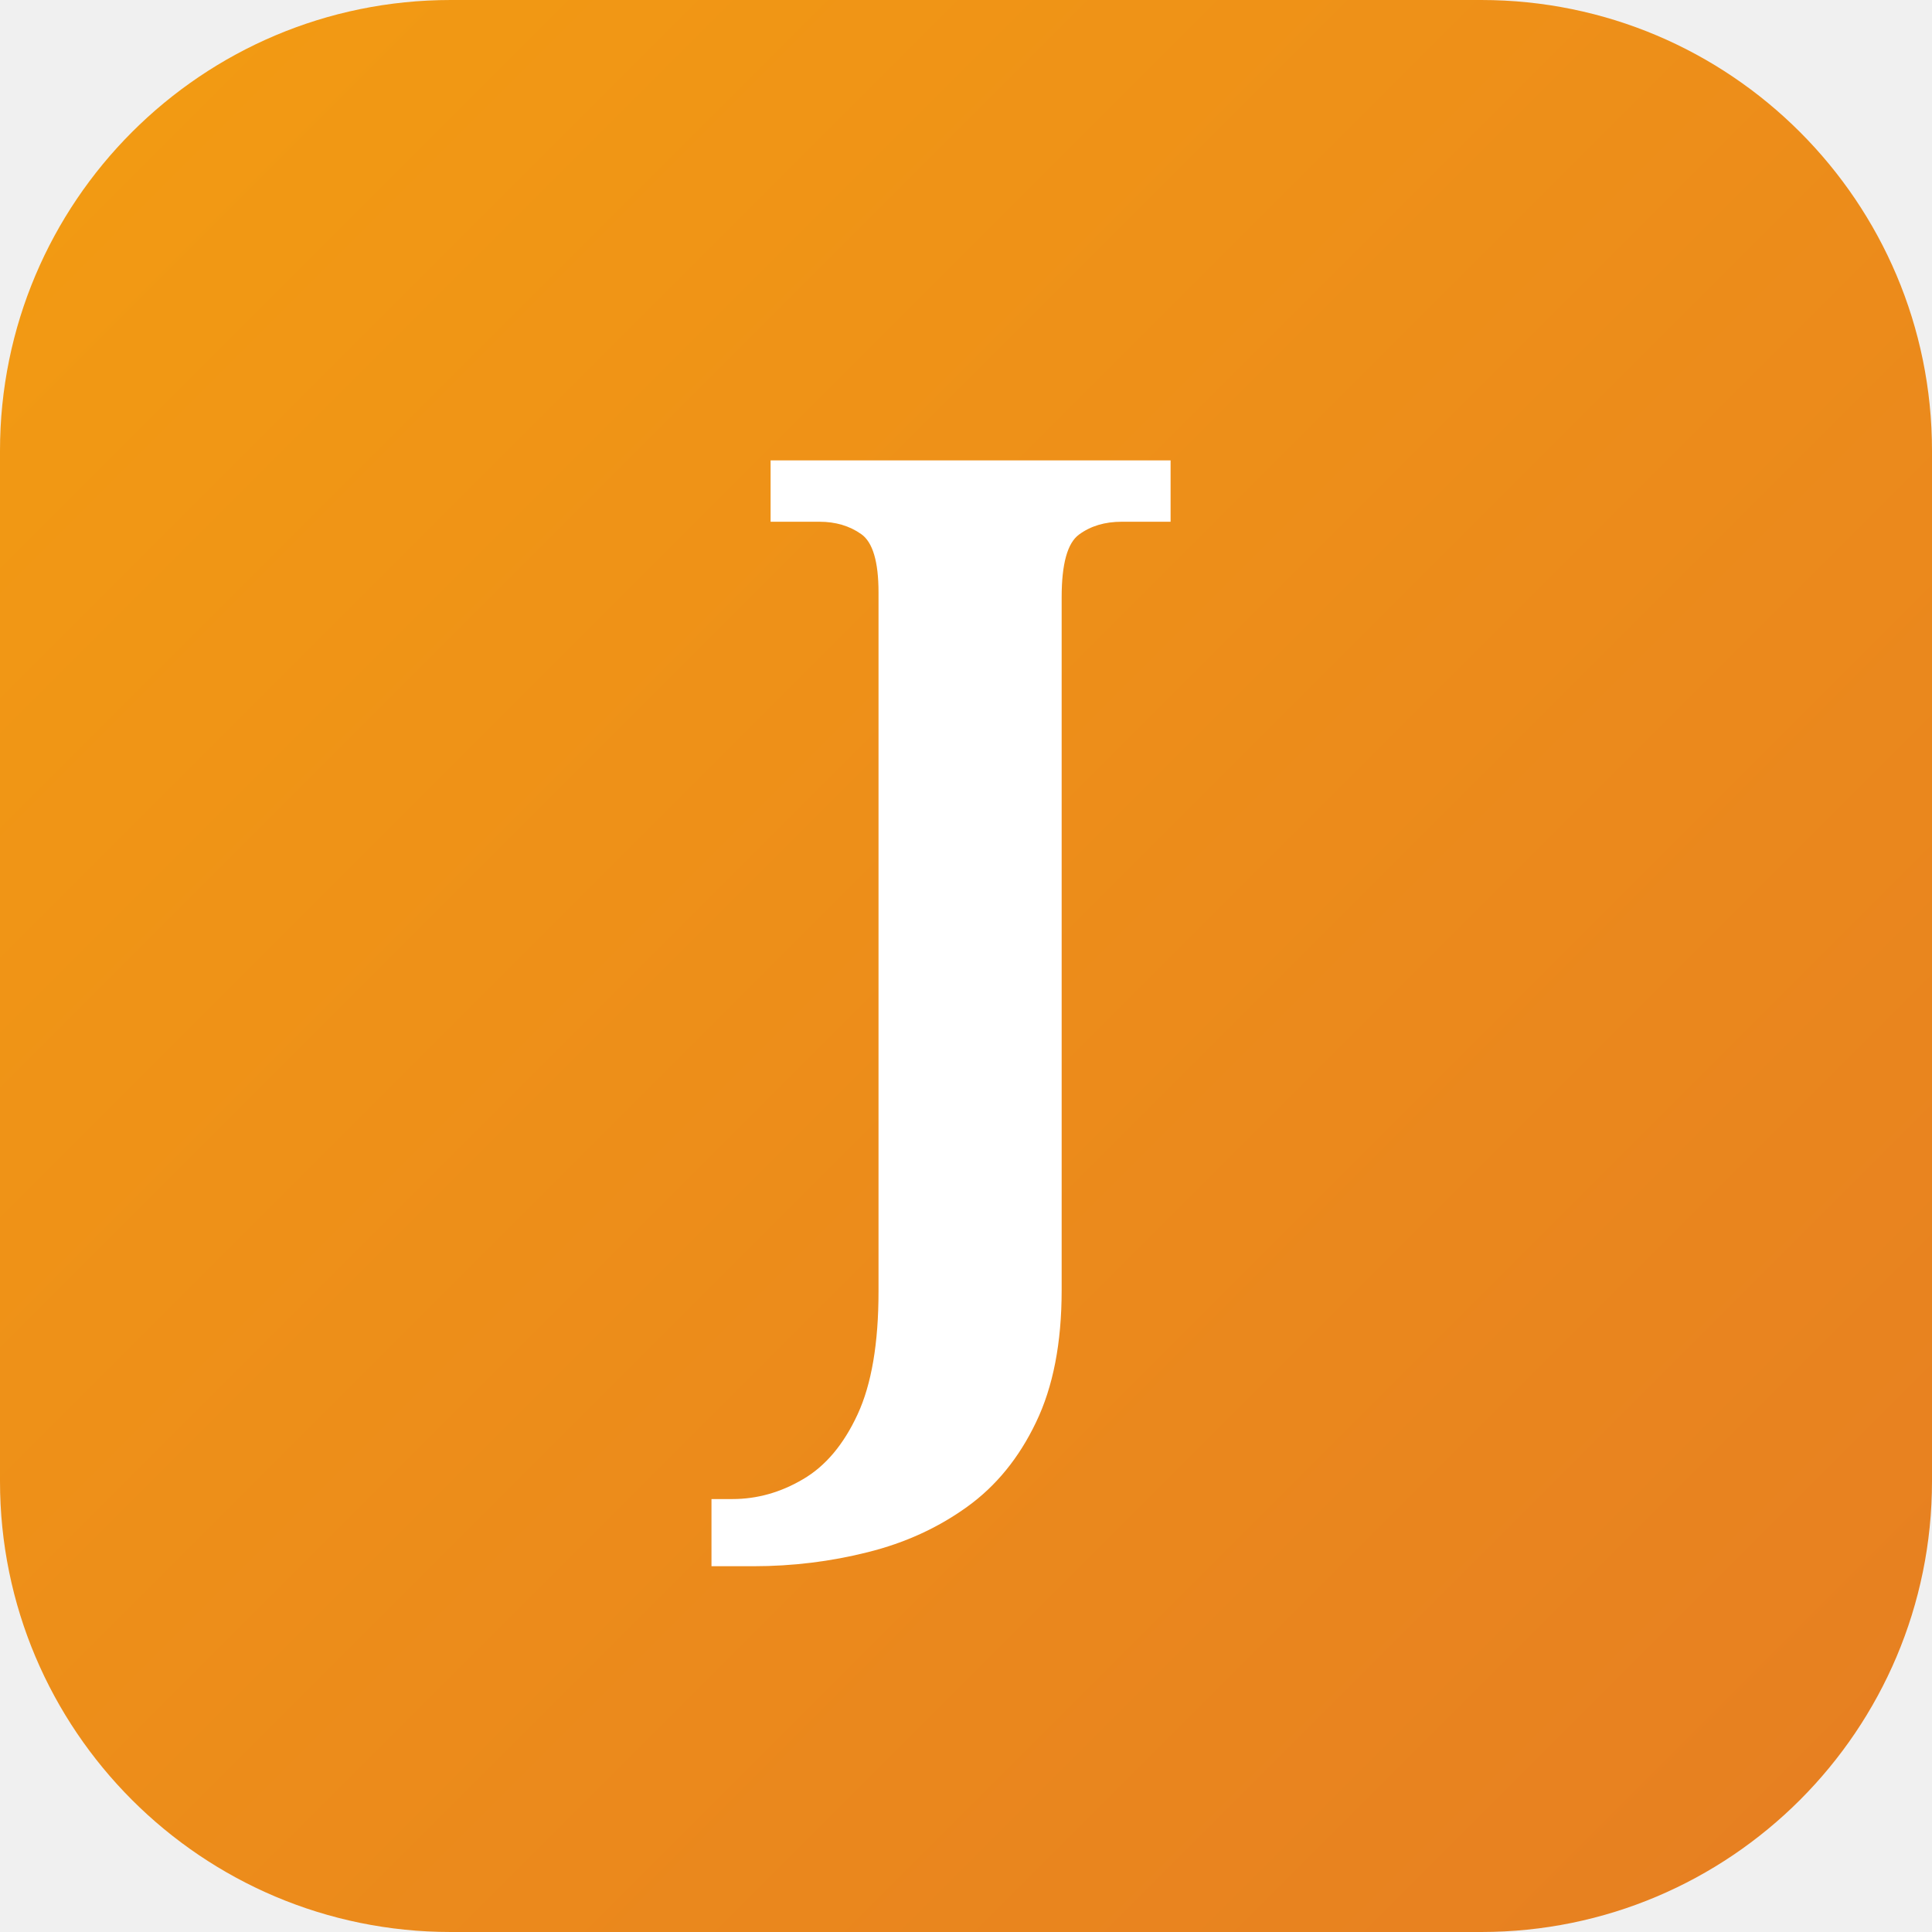
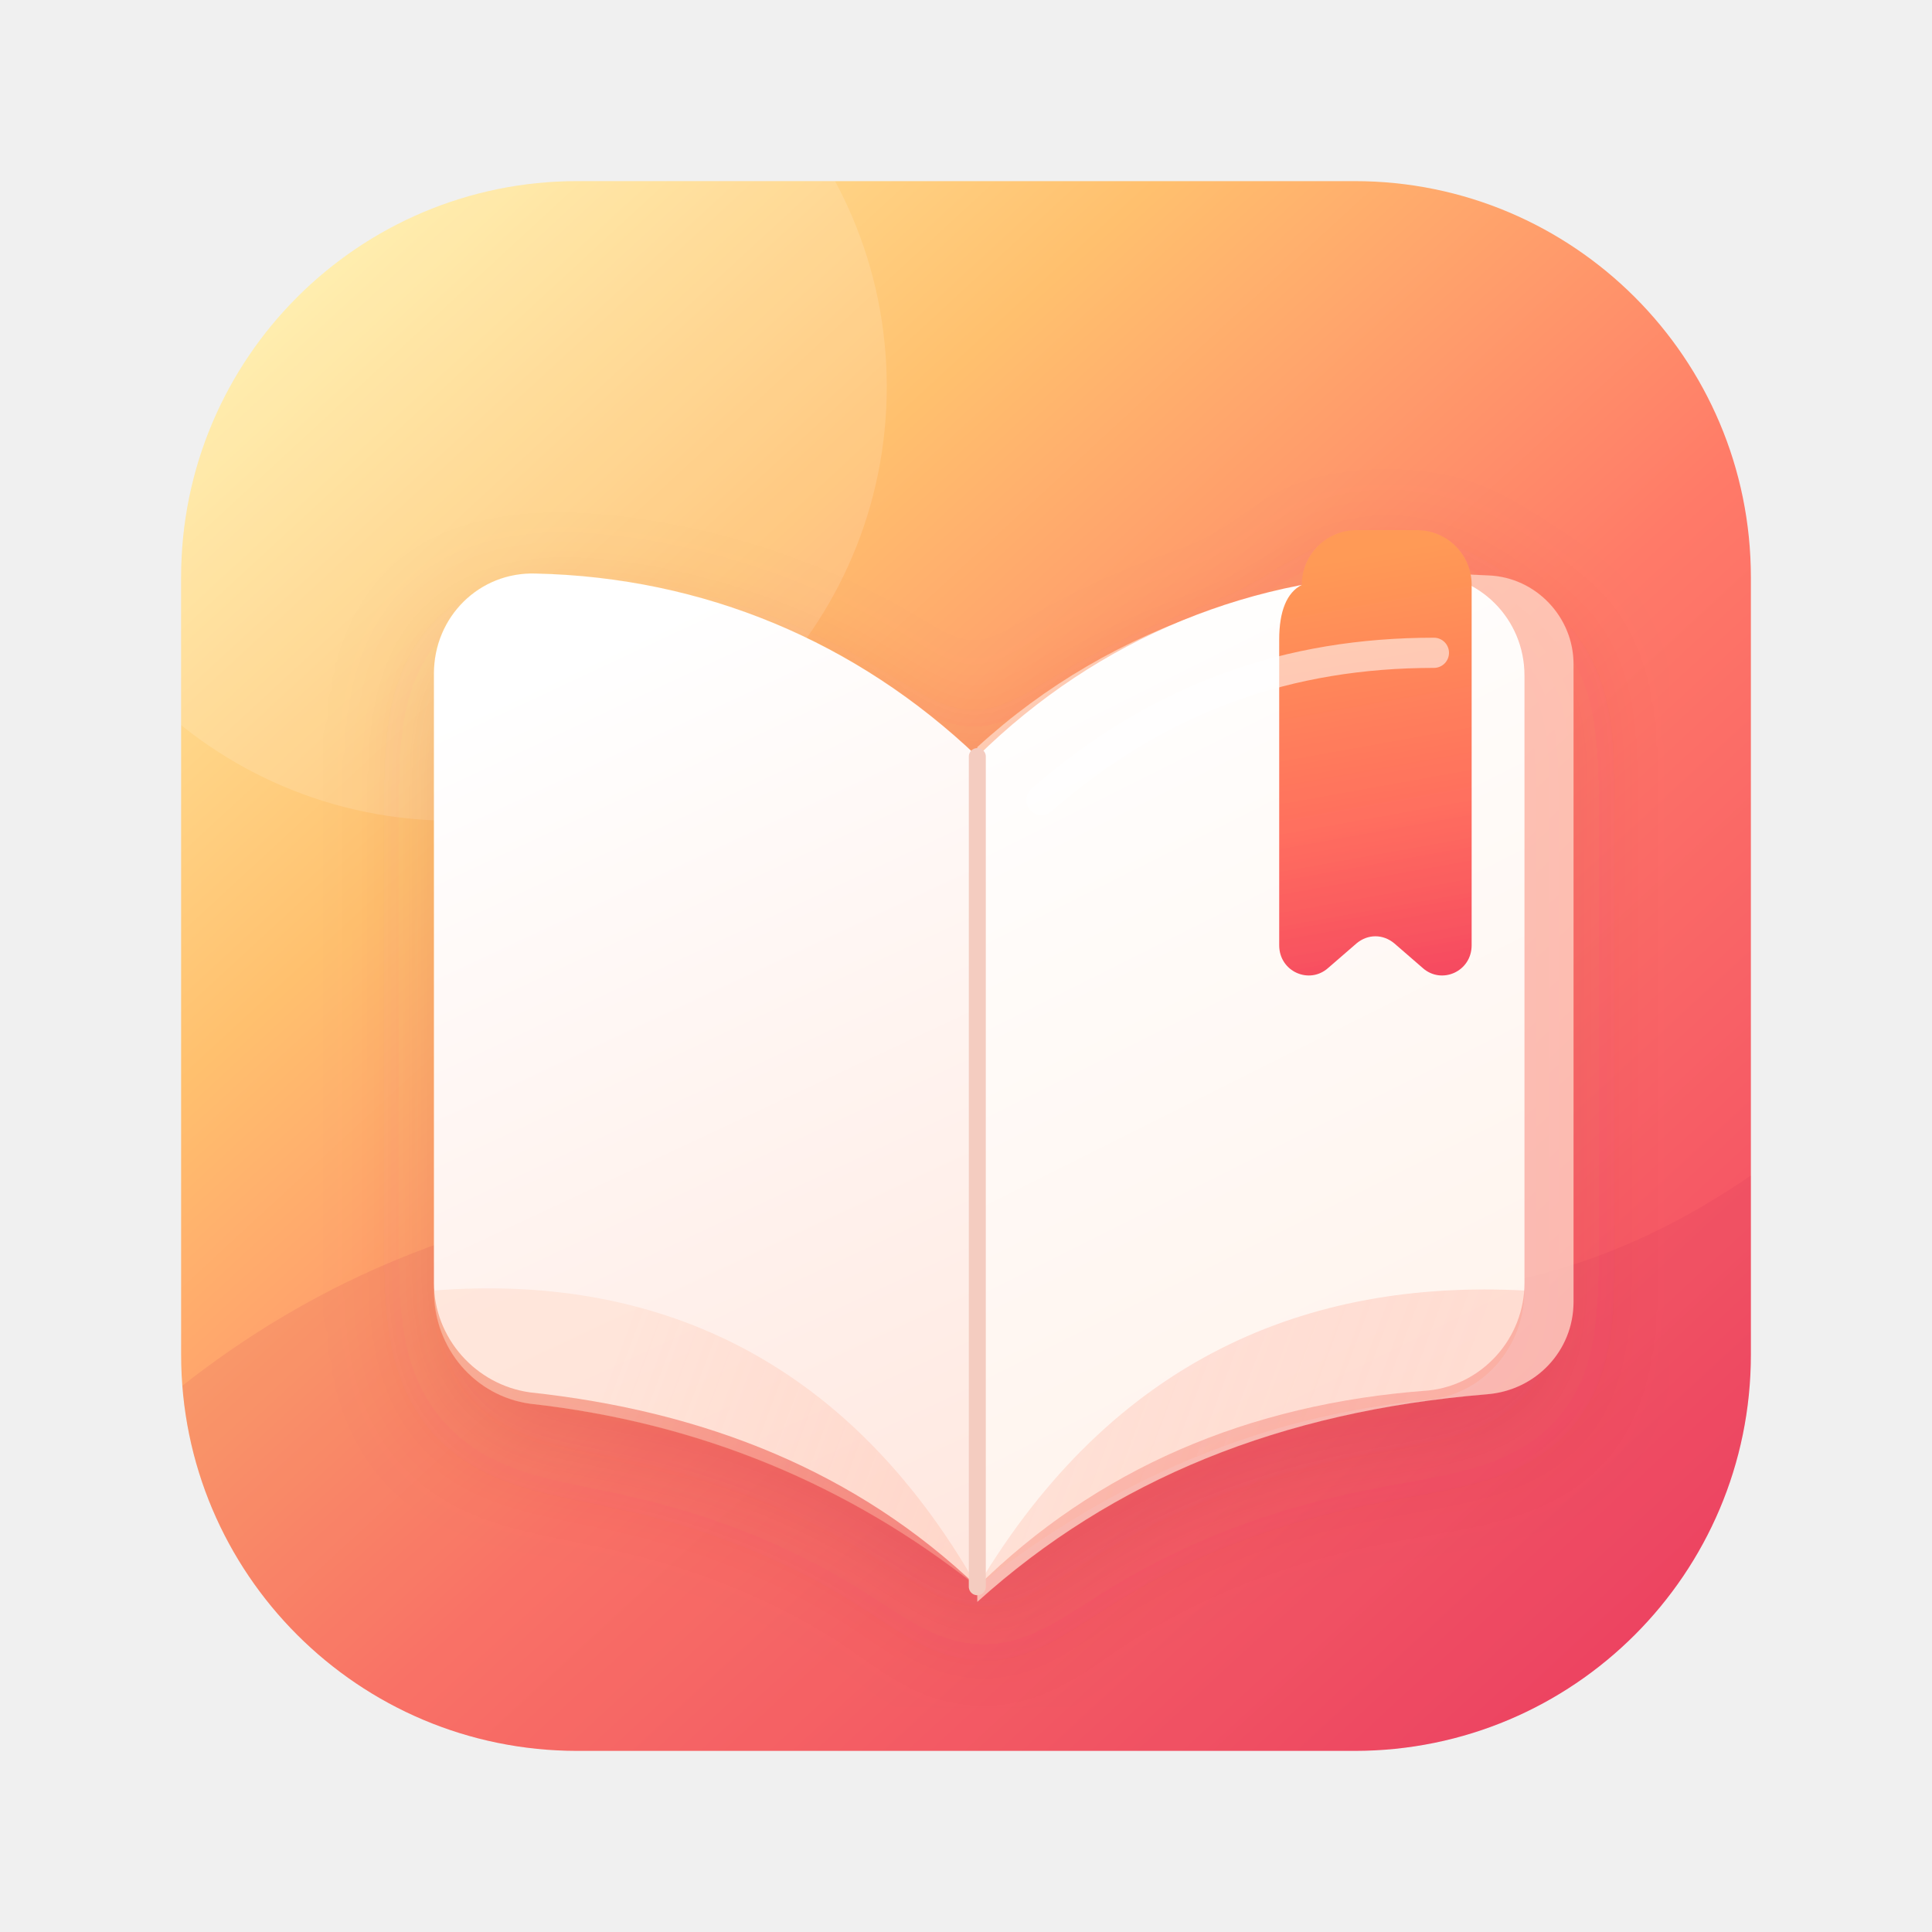
- <svg xmlns="http://www.w3.org/2000/svg" viewBox="0 0 120 120" width="120" height="120">
+ <svg xmlns="http://www.w3.org/2000/svg" width="1024" height="1024" viewBox="0 0 1024 1024" fill="none">
  <defs>
-     <linearGradient id="grad" x1="0%" y1="0%" x2="100%" y2="100%">
-       <stop offset="0%" style="stop-color:#f39c12" />
-       <stop offset="100%" style="stop-color:#e67e22" />
+     <linearGradient id="bg" x1="150" y1="120" x2="870" y2="900" gradientUnits="userSpaceOnUse">
+       <stop offset="0" stop-color="#FFF0A8" />
+       <stop offset="0.28" stop-color="#FFC06E" />
+       <stop offset="0.58" stop-color="#FF7A68" />
+       <stop offset="1" stop-color="#F04463" />
    </linearGradient>
+     <linearGradient id="pageLeft" x1="300" y1="350" x2="520" y2="820" gradientUnits="userSpaceOnUse">
+       <stop stop-color="#FFFFFF" />
+       <stop offset="1" stop-color="#FFE8E0" />
+     </linearGradient>
+     <linearGradient id="pageRight" x1="540" y1="330" x2="780" y2="810" gradientUnits="userSpaceOnUse">
+       <stop stop-color="#FFFFFF" />
+       <stop offset="1" stop-color="#FFF2EA" />
+     </linearGradient>
+     <linearGradient id="bookmark" x1="690" y1="300" x2="735" y2="550" gradientUnits="userSpaceOnUse">
+       <stop stop-color="#FF9A56" />
+       <stop offset="0.55" stop-color="#FF6E5E" />
+       <stop offset="1" stop-color="#F33E61" />
+     </linearGradient>
+     <linearGradient id="pageShadow" x1="320" y1="730" x2="720" y2="880" gradientUnits="userSpaceOnUse">
+       <stop stop-color="#FFD8C7" stop-opacity="0.85" />
+       <stop offset="1" stop-color="#FF9A84" stop-opacity="0.55" />
+     </linearGradient>
+     <clipPath id="iconClip">
+       <rect x="96" y="96" width="832" height="832" rx="210" />
+     </clipPath>
+     <filter id="bookShadow" x="165" y="185" width="720" height="720" filterUnits="userSpaceOnUse" color-interpolation-filters="sRGB">
+       <feDropShadow dx="0" dy="24" stdDeviation="28" flood-color="#B63B52" flood-opacity="0.18" />
+     </filter>
  </defs>
-   <rect width="120" height="120" rx="28" fill="url(#grad)" />
-   <text x="60" y="80" font-family="Georgia, serif" font-size="72" font-weight="600" fill="white" text-anchor="middle">J</text>
+   <g clip-path="url(#iconClip)">
+     <rect x="96" y="96" width="832" height="832" rx="210" fill="url(#bg)" />
+     <circle cx="240" cy="205" r="230" fill="#FFFFFF" fill-opacity="0.14" />
+     <path d="M96 735C235 625 404 610 556 657C694 700 812 703 928 623V928H96V735Z" fill="#C92D57" fill-opacity="0.11" />
+     <g filter="url(#bookShadow)">
+       <path d="M518 396C590 330 686 299 789 305C814 306 834 327 834 352V690C834 716 814 737 788 739C679 748 590 784 518 849V396Z" fill="#FFDCCF" fill-opacity="0.72" />
+       <path d="M518 401C454 340 373 306 284 304C254 303 230 327 230 357V680C230 709 252 734 281 738C374 748 454 780 518 841V401Z" fill="url(#pageLeft)" />
+       <path d="M518 401C582 338 665 304 754 304C784 304 808 328 808 358V680C808 709 786 734 757 737C661 744 581 779 518 841V401Z" fill="url(#pageRight)" />
+       <path d="M230 684C345 675 448 718 518 841C450 787 371 754 281 744C252 740 230 715 230 684Z" fill="url(#pageShadow)" fill-opacity="0.55" />
+       <path d="M518 841C591 783 671 750 757 742C786 739 808 714 808 684C693 678 590 720 518 841Z" fill="url(#pageShadow)" fill-opacity="0.48" />
+       <path d="M518 401V841" stroke="#F4CCC0" stroke-width="9" stroke-linecap="round" />
+       <path d="M690 310C690 294 703 281 719 281H751C767 281 780 294 780 310V501C780 515 764 522 754 513L739 500C733 495 725 495 719 500L704 513C694 522 678 515 678 501V339C678 324 682 314 690 310Z" fill="url(#bookmark)" />
+       <path d="M552 424C615 369 684 346 760 346" stroke="#FFFFFF" stroke-opacity="0.55" stroke-width="16" stroke-linecap="round" />
+     </g>
+   </g>
</svg>
